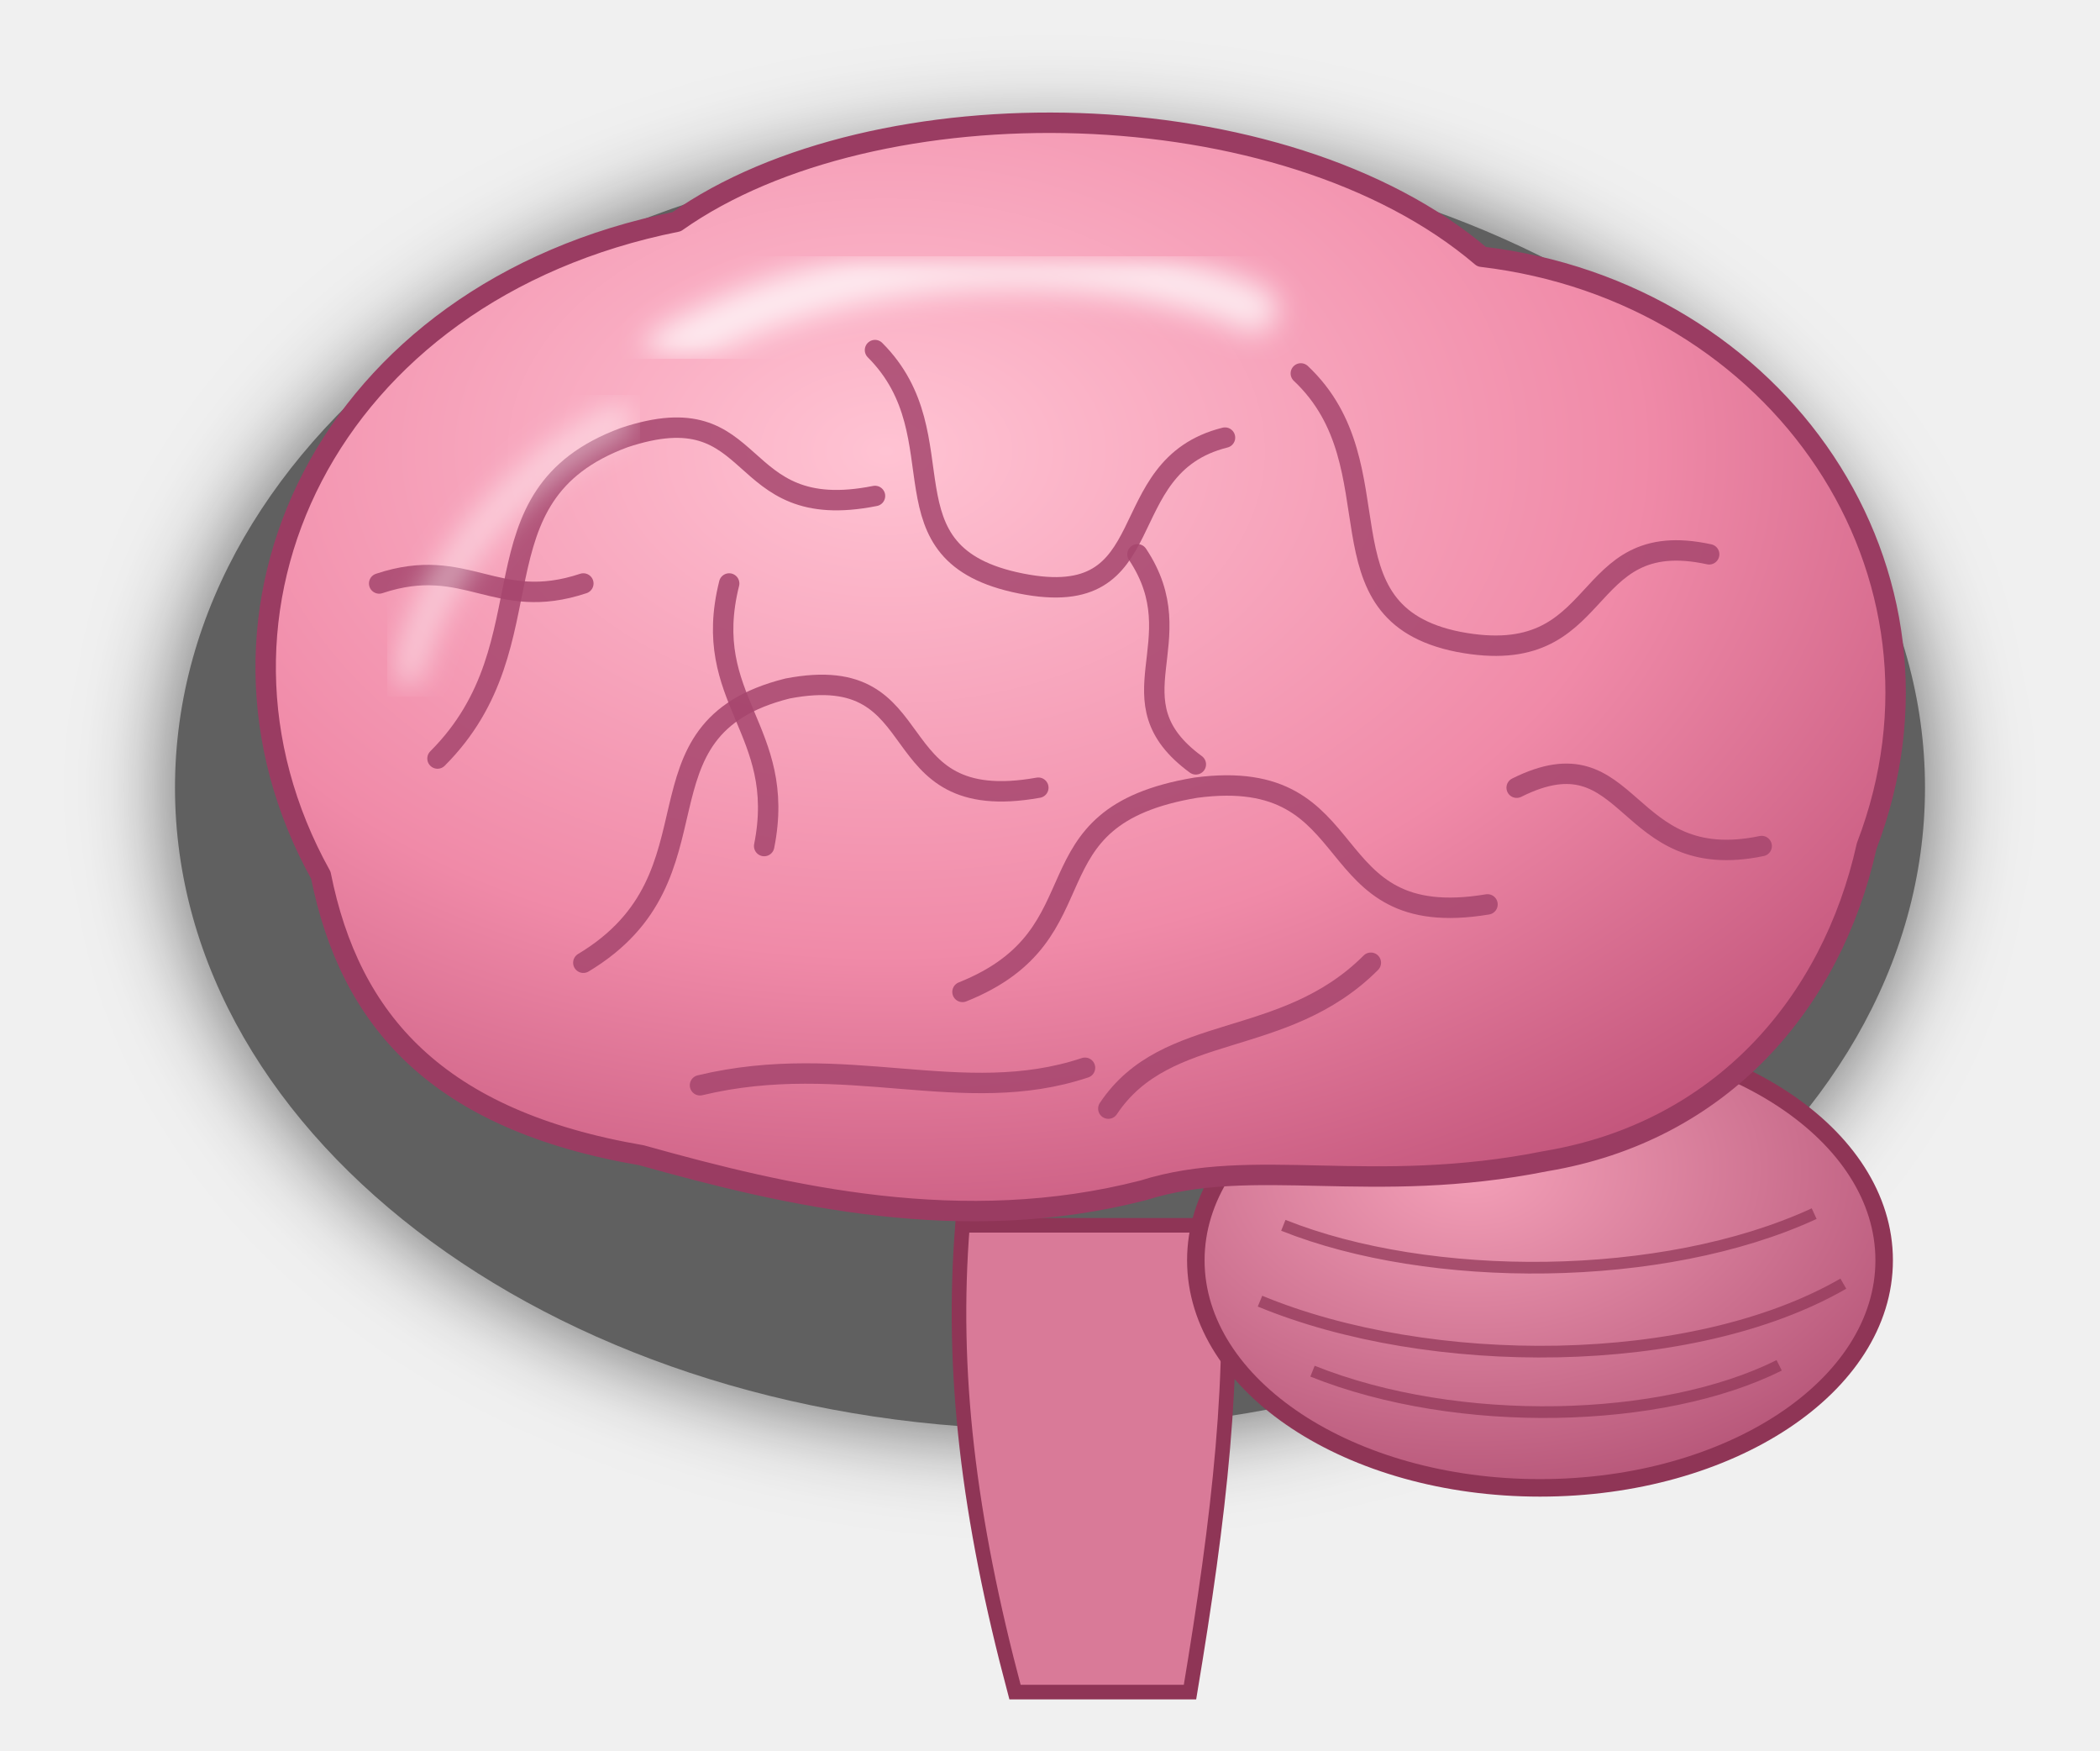
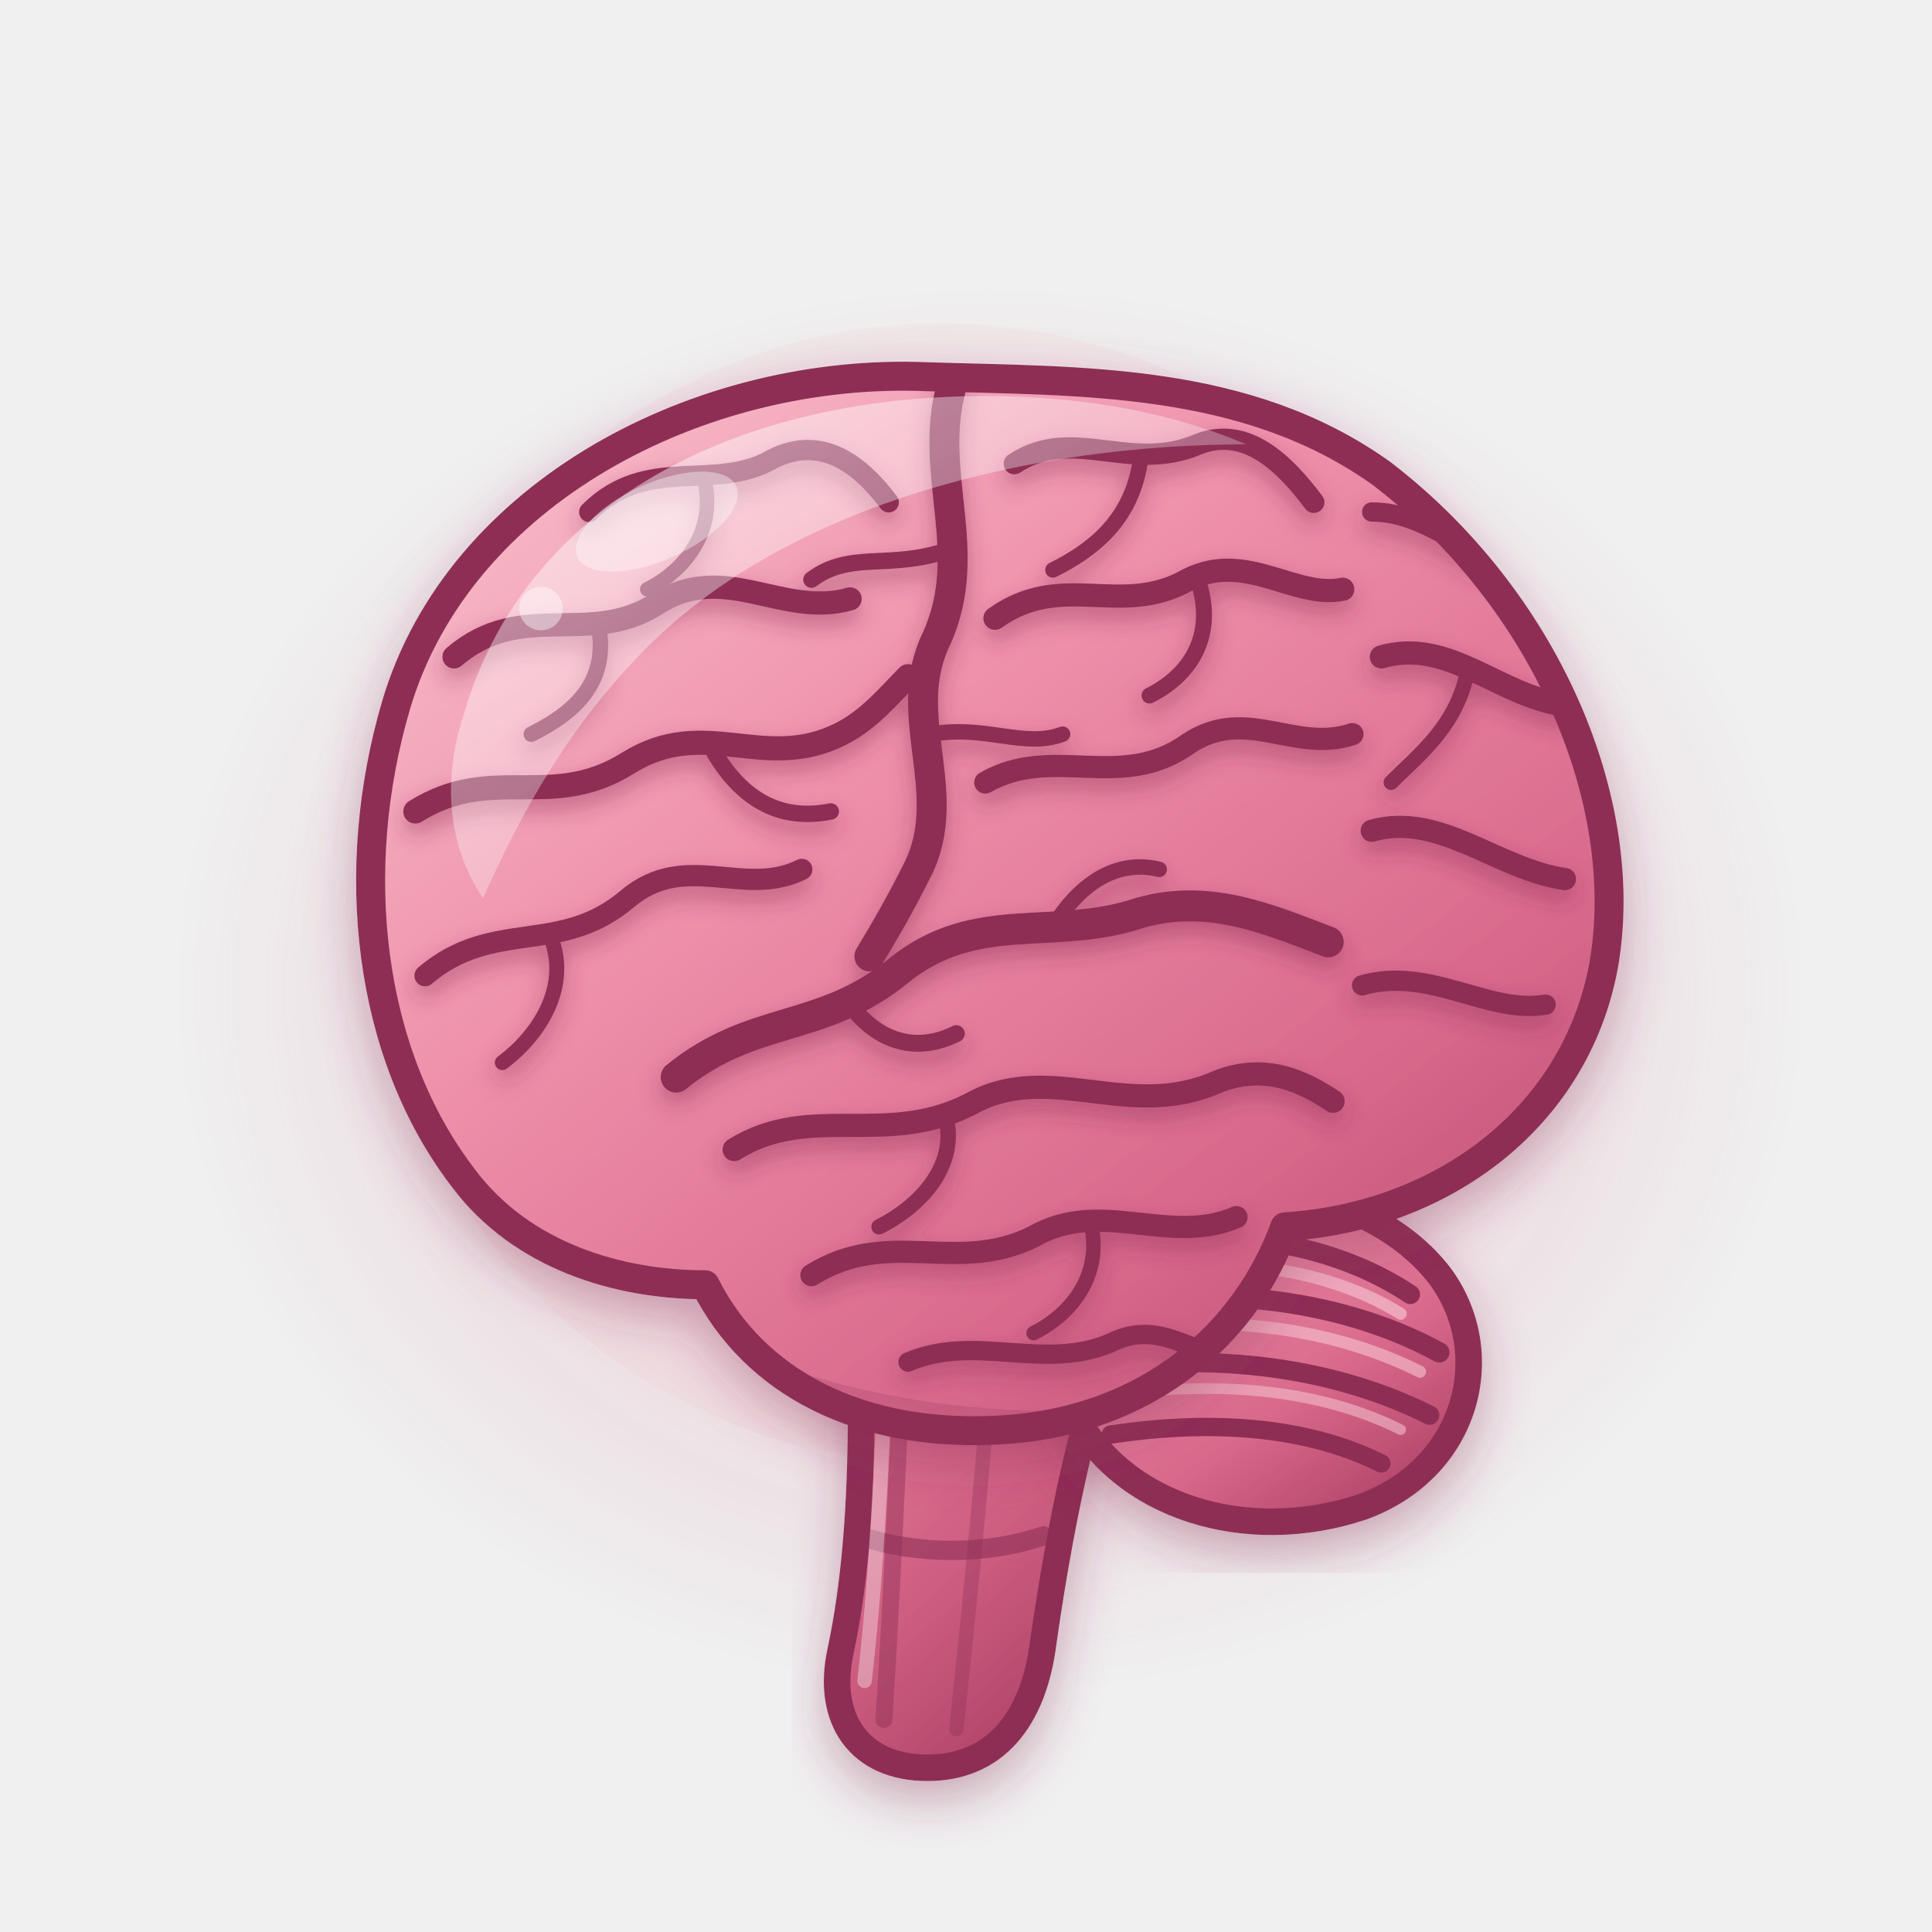
- <svg xmlns="http://www.w3.org/2000/svg" viewBox="0 0 720 600" width="720" height="600">
+ <svg xmlns="http://www.w3.org/2000/svg" viewBox="0 0 400 400" fill="none">
  <defs>
-     <radialGradient id="rosa" cx=".38" cy=".3" r=".85">
-       <stop offset="0" stop-color="#ffc3d3" />
-       <stop offset=".55" stop-color="#f08aa8" />
-       <stop offset="1" stop-color="#b94a72" />
+     <radialGradient id="gr_aura" cx="50%" cy="50%" r="50%">
+       <stop offset="0%" stop-color="#f4a6b8" stop-opacity="0.42" />
+       <stop offset="60%" stop-color="#e37c9c" stop-opacity="0.16" />
+       <stop offset="100%" stop-color="#c2557a" stop-opacity="0" />
    </radialGradient>
-     <radialGradient id="cereb" cx=".4" cy=".3" r=".9">
-       <stop offset="0" stop-color="#f4a0b8" />
-       <stop offset="1" stop-color="#a8456a" />
-     </radialGradient>
-     <filter id="glow" x="-30%" y="-30%" width="160%" height="160%">
-       <feGaussianBlur stdDeviation="16" result="b" />
+     <linearGradient id="gr_cerebro_hemisferio" x1="12%" y1="8%" x2="88%" y2="92%">
+       <stop offset="0%" stop-color="#f8bcc9" />
+       <stop offset="38%" stop-color="#ee8ea9" />
+       <stop offset="75%" stop-color="#d8698c" />
+       <stop offset="100%" stop-color="#b94c71" />
+     </linearGradient>
+     <linearGradient id="gr_cerebelo" x1="20%" y1="10%" x2="85%" y2="90%">
+       <stop offset="0%" stop-color="#f39cb2" />
+       <stop offset="65%" stop-color="#d8688b" />
+       <stop offset="100%" stop-color="#b4476b" />
+     </linearGradient>
+     <linearGradient id="gr_tronco" x1="25%" y1="0%" x2="75%" y2="100%">
+       <stop offset="0%" stop-color="#e982a0" />
+       <stop offset="55%" stop-color="#cf5f82" />
+       <stop offset="100%" stop-color="#a83e62" />
+     </linearGradient>
+     <linearGradient id="gr_brillo_sup" x1="0%" y1="0%" x2="100%" y2="100%">
+       <stop offset="0%" stop-color="#ffffff" stop-opacity="0.56" />
+       <stop offset="100%" stop-color="#ffffff" stop-opacity="0.04" />
+     </linearGradient>
+     <filter id="flt_sombra_interior" x="-15%" y="-15%" width="130%" height="130%">
+       <feFlood flood-color="#8e2f55" flood-opacity="0.38" result="flood" />
+       <feComposite in="flood" in2="SourceAlpha" operator="in" result="mask" />
+       <feGaussianBlur in="mask" stdDeviation="5" result="blur" />
+       <feOffset dx="0" dy="4" result="offsetBlur" />
+       <feComposite in="offsetBlur" in2="SourceAlpha" operator="out" result="innerShadow" />
      <feMerge>
-         <feMergeNode in="b" />
+         <feMergeNode in="SourceGraphic" />
+         <feMergeNode in="innerShadow" />
+       </feMerge>
+     </filter>
+     <filter id="flt_sombra_surco" x="-20%" y="-20%" width="140%" height="140%">
+       <feGaussianBlur in="SourceAlpha" stdDeviation="2.4" result="blur" />
+       <feOffset dx="0" dy="2.2" result="offset" />
+       <feFlood flood-color="#8e2f55" flood-opacity="0.48" result="color" />
+       <feComposite in="color" in2="offset" operator="in" result="shadow" />
+       <feMerge>
+         <feMergeNode in="shadow" />
        <feMergeNode in="SourceGraphic" />
      </feMerge>
    </filter>
-     <filter id="suave">
-       <feGaussianBlur stdDeviation="5" />
-     </filter>
+     <clipPath id="clip_cerebro">
+       <path d="M 192 78 C 145 76, 95 102, 82 146 C 72 180, 76 218, 96 244 C 108 260, 128 266, 146 266 C 156 286, 178 298, 208 296 C 238 294, 258 276, 266 254 C 298 252, 326 232, 332 200 C 338 166, 320 124, 286 98 C 258 78, 224 79, 192 78 Z" />
+     </clipPath>
  </defs>
-   <g id="aura" opacity=".6">
-     <ellipse cx="360" cy="270" rx="300" ry="220" fill="{{aura|#ff8fb0}}" filter="url(#glow)" />
+   <g id="aura">
+     <ellipse cx="205" cy="205" rx="168" ry="145" fill="url(#gr_aura)" />
+     <circle cx="195" cy="185" r="118" fill="#f4a6b8" fill-opacity="0.09" />
  </g>
-   <g id="tronco">
-     <path d="M330 420 C326 470 332 520 348 580 L408 580 C418 520 424 470 420 420 Z" fill="#d97a98" stroke="#8f3556" stroke-width="5" />
-     <ellipse cx="528" cy="432" rx="118" ry="78" fill="url(#cereb)" stroke="#8f3556" stroke-width="6" />
-     <g fill="none" stroke="#8f3556" stroke-width="4" stroke-opacity=".7">
-       <path d="M440 420 C490 440 570 440 622 416" />
-       <path d="M432 446 C490 470 580 470 632 440" />
-       <path d="M450 470 C500 490 570 488 610 468" />
+   <g id="tronco" filter="url(#flt_sombra_interior)">
+     <path d="M 178 256 C 178 282, 180 314, 174 342 C 171 356, 178 366, 192 366 C 206 366, 214 356, 216 340 C 220 312, 226 284, 236 262 C 220 254, 196 252, 178 256 Z" fill="url(#gr_tronco)" stroke="#8e2f55" stroke-width="5.5" stroke-linecap="round" stroke-linejoin="round" />
+     <path d="M 181 286 C 194 290, 210 290, 224 285" stroke="#8e2f55" stroke-width="4" stroke-linecap="round" opacity="0.65" />
+     <path d="M 178 318 C 190 322, 204 322, 216 318" stroke="#8e2f55" stroke-width="4" stroke-linecap="round" opacity="0.6" />
+     <path d="M 188 264 C 186 294, 185 326, 183 356" stroke="#8e2f55" stroke-width="3.5" stroke-linecap="round" opacity="0.45" />
+     <path d="M 206 270 C 204 300, 201 330, 198 358" stroke="#8e2f55" stroke-width="3" stroke-linecap="round" opacity="0.35" />
+     <path d="M 184 266 C 183 292, 182 322, 179 348" stroke="#ffffff" stroke-width="3" stroke-linecap="round" opacity="0.35" />
+   </g>
+   <g id="cerebelo" filter="url(#flt_sombra_interior)">
+     <path d="M 232 246 C 254 242, 284 246, 298 264 C 310 280, 304 304, 282 312 C 258 320, 232 312, 222 292 C 214 276, 218 252, 232 246 Z" fill="url(#gr_cerebelo)" stroke="#8e2f55" stroke-width="5.5" stroke-linecap="round" stroke-linejoin="round" />
+     <path d="M 230 258 C 250 254, 274 256, 292 268" stroke="#8e2f55" stroke-width="4" stroke-linecap="round" />
+     <path d="M 224 271 C 248 266, 276 268, 298 280" stroke="#8e2f55" stroke-width="4.2" stroke-linecap="round" />
+     <path d="M 224 284 C 248 280, 274 282, 296 293" stroke="#8e2f55" stroke-width="4" stroke-linecap="round" />
+     <path d="M 230 297 C 250 294, 270 295, 286 303" stroke="#8e2f55" stroke-width="3.8" stroke-linecap="round" />
+     <path d="M 234 263 C 252 260, 274 262, 290 272" stroke="#f8c5d2" stroke-width="2.5" stroke-linecap="round" opacity="0.65" />
+     <path d="M 228 276 C 250 272, 274 274, 294 284" stroke="#f8c5d2" stroke-width="2.5" stroke-linecap="round" opacity="0.6" />
+     <path d="M 230 289 C 250 286, 272 287, 290 296" stroke="#f8c5d2" stroke-width="2.2" stroke-linecap="round" opacity="0.55" />
+   </g>
+   <g id="cerebro" filter="url(#flt_sombra_interior)">
+     <g clip-path="url(#clip_cerebro)">
+       <rect x="65" y="70" width="280" height="240" fill="url(#gr_cerebro_hemisferio)" />
+       <path d="M 72 205 C 98 258, 152 290, 212 292 C 272 294, 318 258, 338 202 L 345 260 L 205 312 L 70 258 Z" fill="#8e2f55" fill-opacity="0.2" />
+       <g filter="url(#flt_sombra_surco)" stroke="#8e2f55" stroke-linecap="round" stroke-linejoin="round" fill="none">
+         <path d="M 197 80 C 192 98, 202 114, 194 132 C 186 148, 198 164, 190 180 C 186 188, 183 193, 180 198" stroke-width="6.2" />
+         <path d="M 196 114 C 184 118, 176 114, 168 120" stroke-width="3.4" />
+         <path d="M 193 152 C 204 150, 212 155, 220 152" stroke-width="3.2" />
+         <path d="M 140 223 C 156 210, 170 214, 186 201 C 202 188, 218 195, 236 189 C 250 185, 262 190, 275 195" stroke-width="6.4" />
+         <path d="M 176 208 C 182 216, 190 218, 198 214" stroke-width="3.5" />
+         <path d="M 218 192 C 224 182, 232 178, 240 180" stroke-width="3.2" />
+         <path d="M 122 106 C 134 94, 148 102, 160 95 C 170 90, 178 96, 184 104" stroke-width="4.2" />
+         <path d="M 146 100 C 148 110, 142 118, 134 122" stroke-width="3" />
+         <path d="M 94 136 C 108 124, 122 134, 136 125 C 150 116, 162 128, 176 124" stroke-width="4.8" />
+         <path d="M 124 130 C 126 142, 118 148, 110 152" stroke-width="3.2" />
+         <path d="M 86 168 C 102 158, 114 168, 130 158 C 146 148, 158 160, 174 152 C 180 149, 184 144, 188 140" stroke-width="5" />
+         <path d="M 148 156 C 154 166, 162 170, 172 168" stroke-width="3.4" />
+         <path d="M 88 202 C 102 190, 116 198, 130 186 C 142 176, 154 186, 166 180" stroke-width="4.4" />
+         <path d="M 114 194 C 118 204, 112 214, 104 220" stroke-width="3.1" />
+         <path d="M 210 96 C 222 88, 234 98, 248 92 C 258 88, 266 96, 272 104" stroke-width="4.4" />
+         <path d="M 236 96 C 234 108, 226 114, 218 118" stroke-width="3.2" />
+         <path d="M 206 128 C 220 118, 232 128, 246 120 C 258 114, 268 124, 278 122" stroke-width="4.8" />
+         <path d="M 248 120 C 252 132, 246 140, 238 144" stroke-width="3.3" />
+         <path d="M 204 162 C 218 154, 232 164, 246 154 C 258 146, 268 156, 280 152" stroke-width="4.6" />
+         <path d="M 284 106 C 296 106, 304 116, 316 118" stroke-width="4" />
+         <path d="M 286 136 C 300 132, 310 144, 324 146" stroke-width="4.8" />
+         <path d="M 304 138 C 302 150, 294 156, 288 162" stroke-width="3.1" />
+         <path d="M 284 172 C 298 168, 310 180, 324 182" stroke-width="4.6" />
+         <path d="M 282 204 C 296 200, 308 210, 320 208" stroke-width="4.2" />
+         <path d="M 152 238 C 168 228, 184 238, 202 228 C 218 220, 234 232, 252 224 C 262 220, 270 224, 276 228" stroke-width="4.8" />
+         <path d="M 196 232 C 198 242, 190 250, 182 254" stroke-width="3.2" />
+         <path d="M 168 264 C 184 254, 198 264, 214 256 C 228 248, 242 258, 256 252" stroke-width="4.6" />
+         <path d="M 226 254 C 228 264, 222 272, 214 276" stroke-width="3" />
+         <path d="M 188 282 C 202 276, 216 284, 230 278 C 238 274, 244 278, 250 280" stroke-width="4" />
+       </g>
+       <path d="M 96 148 C 108 106, 150 82, 204 82 C 226 82, 244 86, 258 92 C 214 92, 164 104, 134 134 C 118 150, 108 168, 100 186 C 92 174, 92 160, 96 148 Z" fill="url(#gr_brillo_sup)" />
+       <ellipse cx="136" cy="108" rx="18" ry="8" transform="rotate(-24 136 108)" fill="#ffffff" fill-opacity="0.38" />
+       <circle cx="112" cy="126" r="4.5" fill="#ffffff" fill-opacity="0.42" />
    </g>
-   </g>
-   <g id="cerebro">
-     <path d="M110 300 C60 210 112 100 232 76 C300 28 440 30 508 88 C610 100 676 196 640 290 C628 344 590 388 530 398 C470 410 430 396 392 408 C330 424 270 410 220 396 C150 384 120 350 110 300 Z" fill="url(#rosa)" stroke="#9a3c62" stroke-width="7" stroke-linejoin="round" />
-     <g fill="none" stroke="#a6466d" stroke-width="7" stroke-linecap="round" stroke-opacity=".85">
-       <path d="M150 260 C190 220 160 170 214 150 C262 134 250 180 300 170" />
-       <path d="M200 330 C250 300 214 250 270 236 C322 226 300 280 356 270" />
-       <path d="M300 120 C330 150 300 190 350 200 C400 210 380 160 420 150" />
-       <path d="M330 340 C380 320 350 280 410 270 C470 262 450 320 510 310" />
-       <path d="M446 128 C480 160 450 210 500 220 C552 230 540 180 586 190" />
-       <path d="M520 270 C560 250 556 300 604 290" />
-       <path d="M130 200 C160 190 170 210 200 200" />
-       <path d="M390 190 C410 220 380 240 410 262" />
-       <path d="M250 200 C240 240 270 250 262 290" />
-       <path d="M470 330 C440 360 400 350 380 380" />
-       <path d="M240 372 C290 360 330 380 372 366" />
-     </g>
-     <path d="M230 120 C290 84 380 84 430 106" fill="none" stroke="#ffffff" stroke-opacity=".75" stroke-width="16" stroke-linecap="round" filter="url(#suave)" />
-     <path d="M140 230 C150 190 180 160 212 144" fill="none" stroke="#ffffff" stroke-opacity=".5" stroke-width="10" stroke-linecap="round" filter="url(#suave)" />
+     <path d="M 192 78 C 145 76, 95 102, 82 146 C 72 180, 76 218, 96 244 C 108 260, 128 266, 146 266 C 156 286, 178 298, 208 296 C 238 294, 258 276, 266 254 C 298 252, 326 232, 332 200 C 338 166, 320 124, 286 98 C 258 78, 224 79, 192 78 Z" stroke="#8e2f55" stroke-width="6" stroke-linecap="round" stroke-linejoin="round" fill="none" />
  </g>
</svg>
